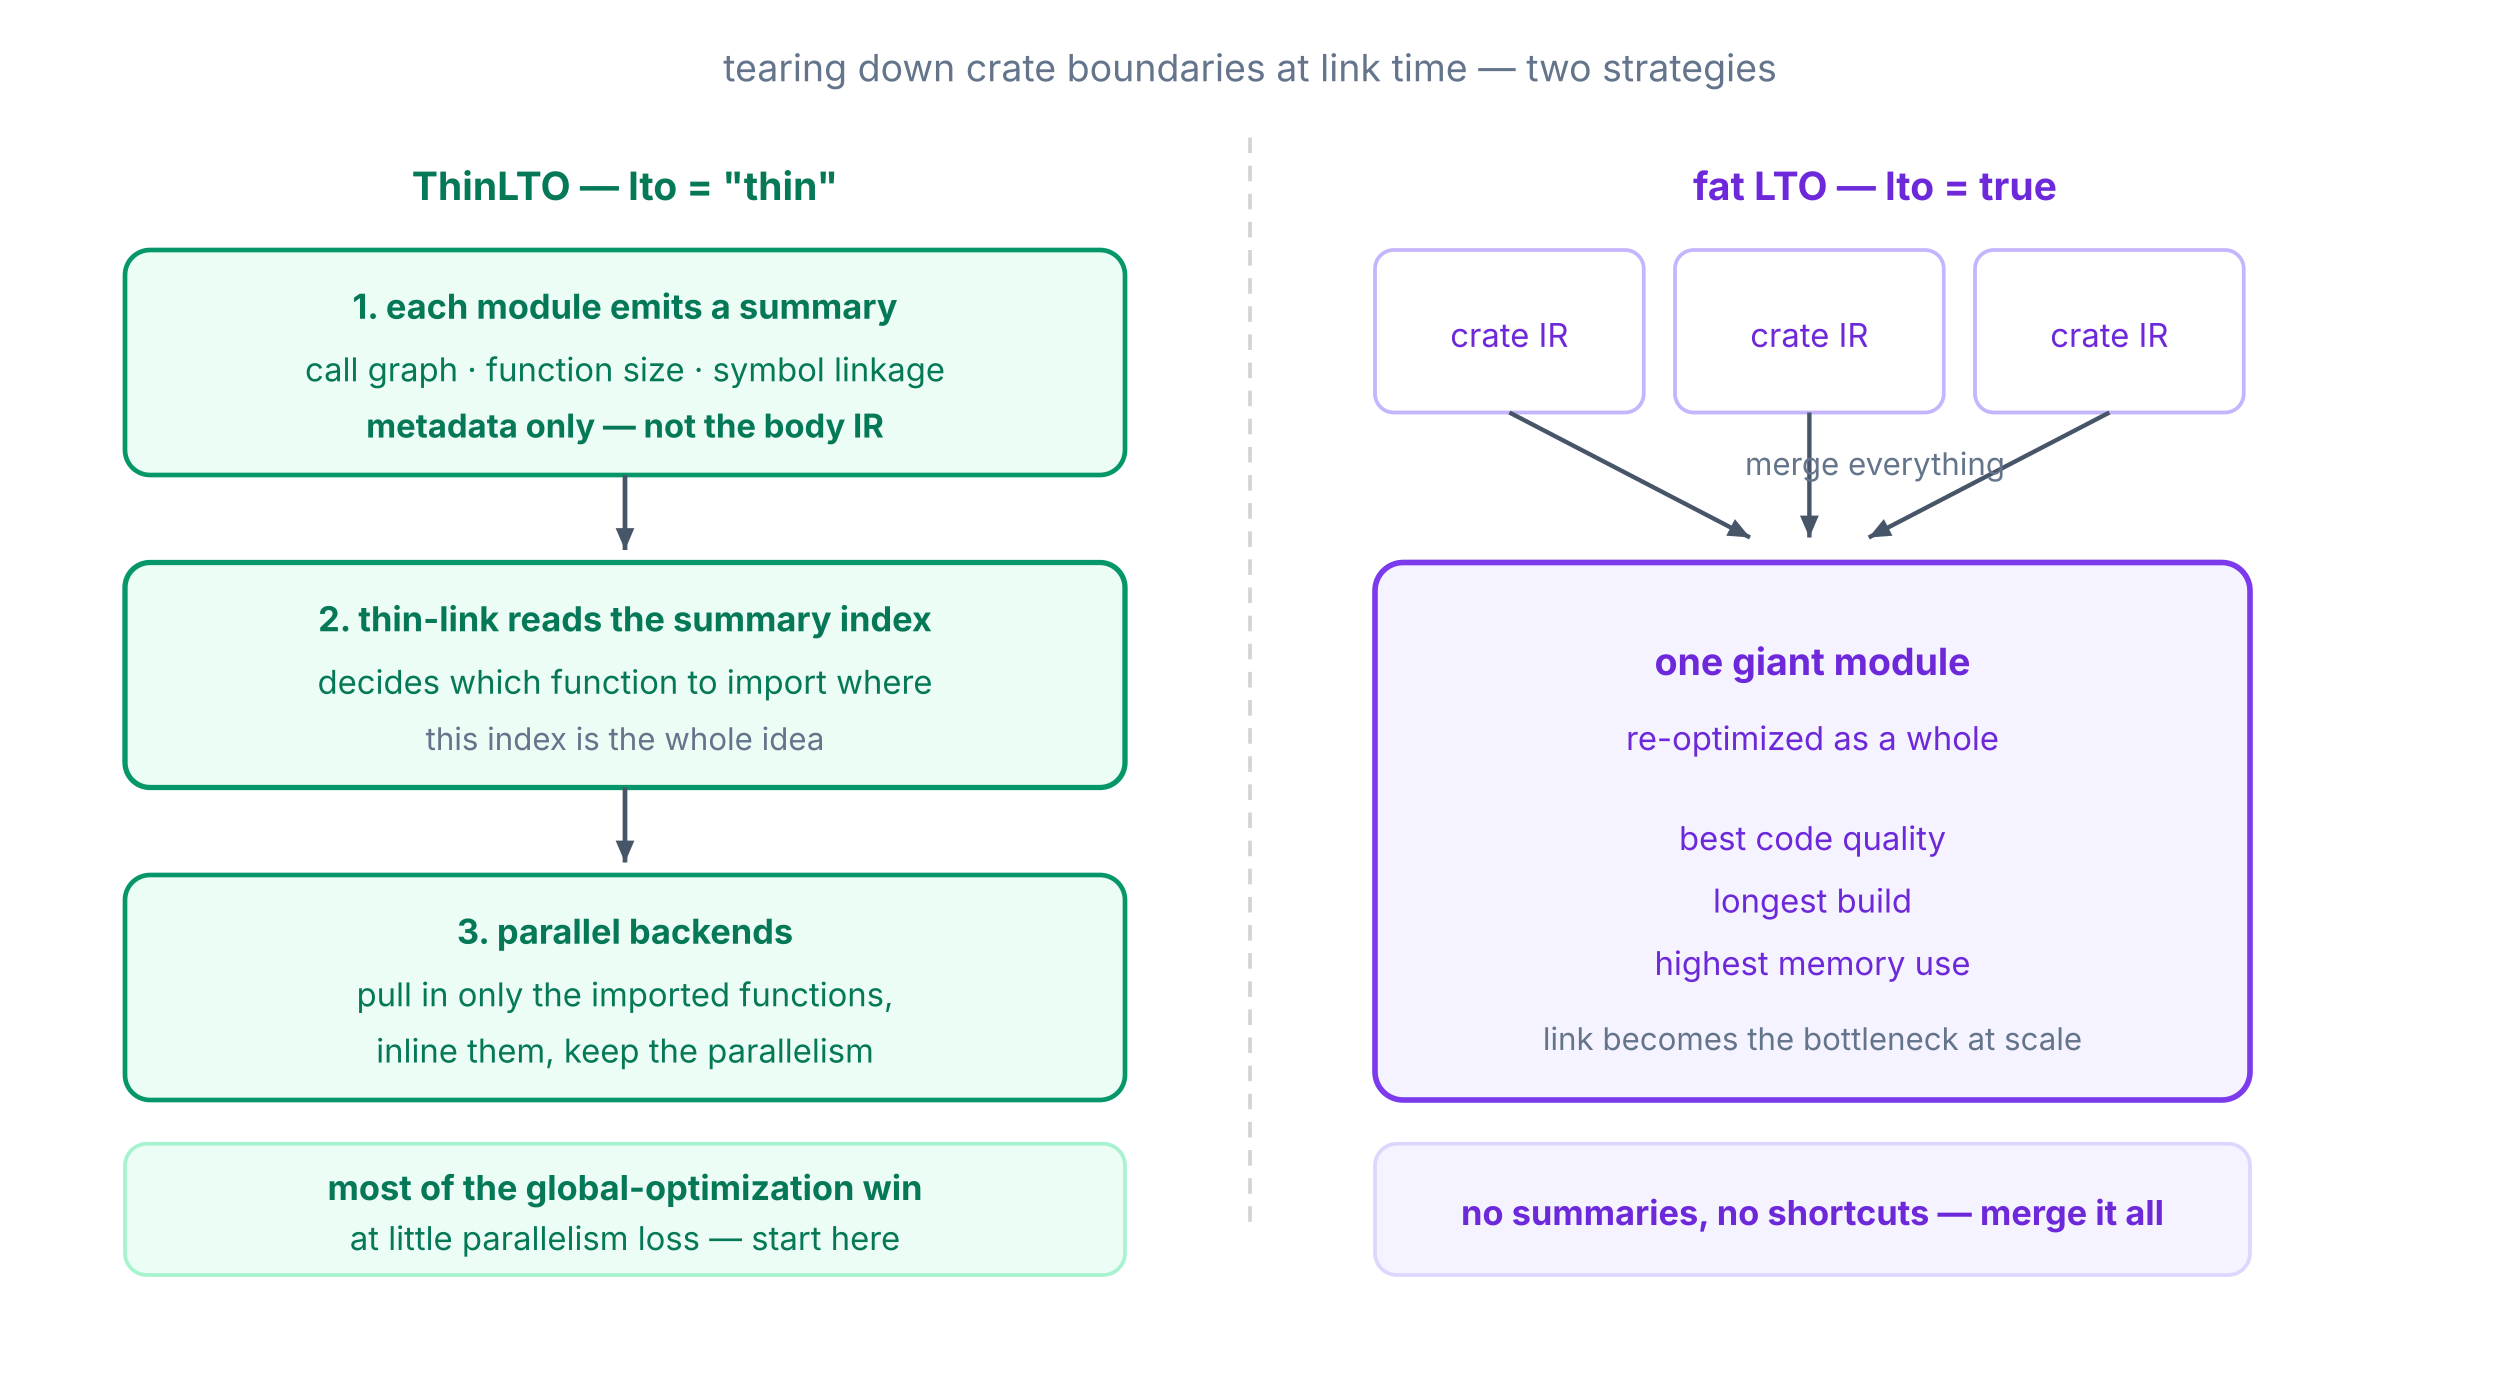
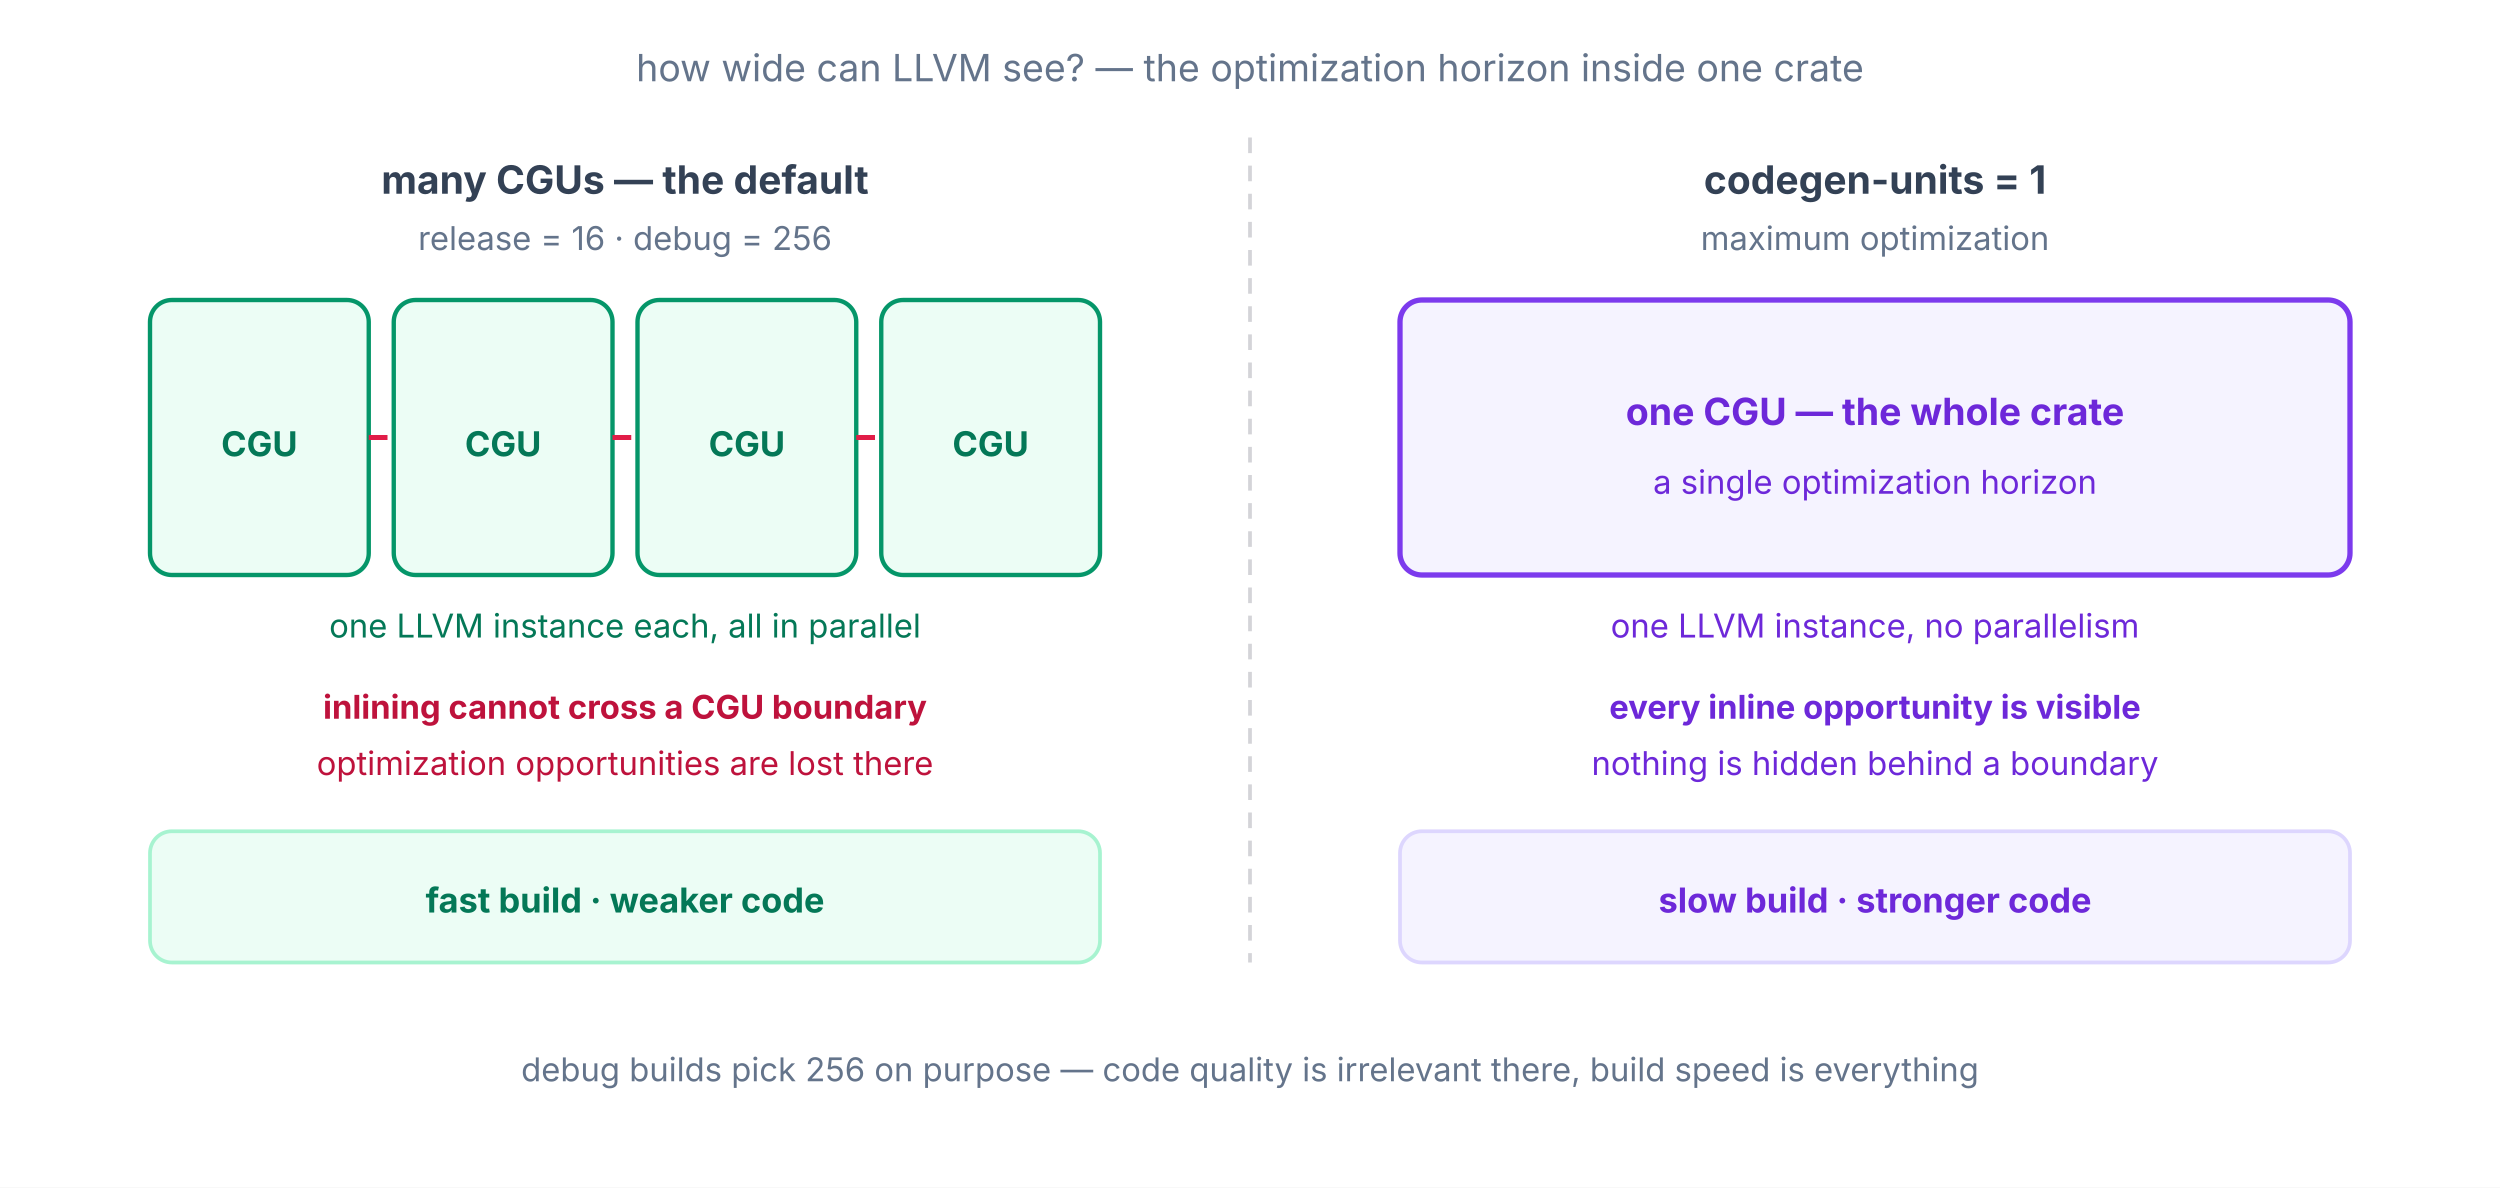
- <svg xmlns="http://www.w3.org/2000/svg" viewBox="0 0 800 440" role="img" aria-labelledby="t5 d5" font-family="Pretendard, ui-sans-serif, system-ui, -apple-system, sans-serif">
+ <svg xmlns="http://www.w3.org/2000/svg" viewBox="0 0 800 380" role="img" aria-labelledby="t4 d4" font-family="Pretendard, ui-sans-serif, system-ui, -apple-system, sans-serif">
  <defs>
-     <marker id="m5" markerWidth="10" markerHeight="10" refX="7" refY="3" orient="auto" markerUnits="userSpaceOnUse">
-       <path d="M0,0 L7,3 L0,6 Z" fill="#475569" />
+     <marker id="m4" markerWidth="10" markerHeight="10" refX="7" refY="3" orient="auto" markerUnits="userSpaceOnUse">
+       <path d="M0,0 L7,3 L0,6 Z" fill="#BE123C" />
    </marker>
  </defs>
-   <rect x="0" y="0" width="800" height="440" fill="#FFFFFF" />
-   <text x="400" y="26" text-anchor="middle" font-size="12" fill="#64748B">tearing down crate boundaries at link time — two strategies</text>
-   <line x1="400" y1="44" x2="400" y2="392" stroke="#D4D4D8" stroke-width="1.2" stroke-dasharray="5 4" />
-   <text x="200" y="64" text-anchor="middle" font-size="12.5" font-weight="700" fill="#047857">ThinLTO — lto = "thin"</text>
-   <rect x="40" y="80" width="320" height="72" rx="8" fill="#ECFDF5" stroke="#059669" stroke-width="1.5" />
-   <text x="200" y="102" text-anchor="middle" font-size="11" font-weight="700" fill="#047857">1. each module emits a summary</text>
-   <text x="200" y="122" text-anchor="middle" font-size="10.5" fill="#047857">call graph · function size · symbol linkage</text>
-   <text x="200" y="140" text-anchor="middle" font-size="10.5" font-weight="700" fill="#047857">metadata only — not the body IR</text>
-   <line x1="200" y1="152" x2="200" y2="176" stroke="#475569" stroke-width="1.5" marker-end="url(#m5)" />
-   <rect x="40" y="180" width="320" height="72" rx="8" fill="#ECFDF5" stroke="#059669" stroke-width="1.7" />
-   <text x="200" y="202" text-anchor="middle" font-size="11" font-weight="700" fill="#047857">2. thin-link reads the summary index</text>
-   <text x="200" y="222" text-anchor="middle" font-size="10.5" fill="#047857">decides which function to import where</text>
-   <text x="200" y="240" text-anchor="middle" font-size="10" fill="#64748B">this index is the whole idea</text>
-   <line x1="200" y1="252" x2="200" y2="276" stroke="#475569" stroke-width="1.5" marker-end="url(#m5)" />
-   <rect x="40" y="280" width="320" height="72" rx="8" fill="#ECFDF5" stroke="#059669" stroke-width="1.5" />
-   <text x="200" y="302" text-anchor="middle" font-size="11" font-weight="700" fill="#047857">3. parallel backends</text>
-   <text x="200" y="322" text-anchor="middle" font-size="10.5" fill="#047857">pull in only the imported functions,</text>
-   <text x="200" y="340" text-anchor="middle" font-size="10.5" fill="#047857">inline them, keep the parallelism</text>
-   <rect x="40" y="366" width="320" height="42" rx="7" fill="#ECFDF5" stroke="#A7F3D0" stroke-width="1.2" />
-   <text x="200" y="384" text-anchor="middle" font-size="11" font-weight="700" fill="#047857">most of the global-optimization win</text>
-   <text x="200" y="400" text-anchor="middle" font-size="10.5" fill="#047857">at little parallelism loss — start here</text>
-   <text x="600" y="64" text-anchor="middle" font-size="12.5" font-weight="700" fill="#6D28D9">fat LTO — lto = true</text>
-   <rect x="440" y="80" width="86" height="52" rx="6" fill="#FFFFFF" stroke="#C4B5FD" stroke-width="1.2" />
-   <text x="483" y="111" text-anchor="middle" font-size="10.5" fill="#6D28D9">crate IR</text>
-   <rect x="536" y="80" width="86" height="52" rx="6" fill="#FFFFFF" stroke="#C4B5FD" stroke-width="1.2" />
-   <text x="579" y="111" text-anchor="middle" font-size="10.5" fill="#6D28D9">crate IR</text>
-   <rect x="632" y="80" width="86" height="52" rx="6" fill="#FFFFFF" stroke="#C4B5FD" stroke-width="1.2" />
-   <text x="675" y="111" text-anchor="middle" font-size="10.5" fill="#6D28D9">crate IR</text>
-   <line x1="483" y1="132" x2="560" y2="172" stroke="#475569" stroke-width="1.4" marker-end="url(#m5)" />
-   <line x1="579" y1="132" x2="579" y2="172" stroke="#475569" stroke-width="1.4" marker-end="url(#m5)" />
-   <line x1="675" y1="132" x2="598" y2="172" stroke="#475569" stroke-width="1.4" marker-end="url(#m5)" />
-   <text x="600" y="152" text-anchor="middle" font-size="10" fill="#64748B">merge everything</text>
-   <rect x="440" y="180" width="280" height="172" rx="9" fill="#F5F3FF" stroke="#7C3AED" stroke-width="1.8" />
-   <text x="580" y="216" text-anchor="middle" font-size="12" font-weight="700" fill="#6D28D9">one giant module</text>
-   <text x="580" y="240" text-anchor="middle" font-size="10.5" fill="#6D28D9">re-optimized as a whole</text>
-   <text x="580" y="272" text-anchor="middle" font-size="10.5" fill="#6D28D9">best code quality</text>
-   <text x="580" y="292" text-anchor="middle" font-size="10.5" fill="#6D28D9">longest build</text>
-   <text x="580" y="312" text-anchor="middle" font-size="10.5" fill="#6D28D9">highest memory use</text>
-   <text x="580" y="336" text-anchor="middle" font-size="10" fill="#64748B">link becomes the bottleneck at scale</text>
-   <rect x="440" y="366" width="280" height="42" rx="7" fill="#F5F3FF" stroke="#DDD6FE" stroke-width="1.2" />
-   <text x="580" y="392" text-anchor="middle" font-size="11" font-weight="700" fill="#6D28D9">no summaries, no shortcuts — merge it all</text>
+   <rect x="0" y="0" width="800" height="380" fill="#FFFFFF" />
+   <text x="400" y="26" text-anchor="middle" font-size="12" fill="#64748B">how wide can LLVM see? — the optimization horizon inside one crate</text>
+   <line x1="400" y1="44" x2="400" y2="308" stroke="#D4D4D8" stroke-width="1.2" stroke-dasharray="5 4" />
+   <text x="200" y="62" text-anchor="middle" font-size="12.5" font-weight="700" fill="#334155">many CGUs — the default</text>
+   <text x="200" y="80" text-anchor="middle" font-size="10.5" fill="#64748B">release = 16 · debug = 256</text>
+   <rect x="48" y="96" width="70" height="88" rx="7" fill="#ECFDF5" stroke="#059669" stroke-width="1.4" />
+   <text x="83" y="146" text-anchor="middle" font-size="11" font-weight="700" fill="#047857">CGU</text>
+   <rect x="126" y="96" width="70" height="88" rx="7" fill="#ECFDF5" stroke="#059669" stroke-width="1.4" />
+   <text x="161" y="146" text-anchor="middle" font-size="11" font-weight="700" fill="#047857">CGU</text>
+   <rect x="204" y="96" width="70" height="88" rx="7" fill="#ECFDF5" stroke="#059669" stroke-width="1.4" />
+   <text x="239" y="146" text-anchor="middle" font-size="11" font-weight="700" fill="#047857">CGU</text>
+   <rect x="282" y="96" width="70" height="88" rx="7" fill="#ECFDF5" stroke="#059669" stroke-width="1.4" />
+   <text x="317" y="146" text-anchor="middle" font-size="11" font-weight="700" fill="#047857">CGU</text>
+   <text x="200" y="204" text-anchor="middle" font-size="10.5" fill="#047857">one LLVM instance each, all in parallel</text>
+   <line x1="118" y1="140" x2="124" y2="140" stroke="#E11D48" stroke-width="1.6" />
+   <line x1="196" y1="140" x2="202" y2="140" stroke="#E11D48" stroke-width="1.6" />
+   <line x1="274" y1="140" x2="280" y2="140" stroke="#E11D48" stroke-width="1.6" />
+   <text x="200" y="230" text-anchor="middle" font-size="10.5" font-weight="700" fill="#BE123C">inlining cannot cross a CGU boundary</text>
+   <text x="200" y="248" text-anchor="middle" font-size="10.5" fill="#BE123C">optimization opportunities are lost there</text>
+   <rect x="48" y="266" width="304" height="42" rx="7" fill="#ECFDF5" stroke="#A7F3D0" stroke-width="1.2" />
+   <text x="200" y="292" text-anchor="middle" font-size="11" font-weight="700" fill="#047857">fast build · weaker code</text>
+   <text x="600" y="62" text-anchor="middle" font-size="12.5" font-weight="700" fill="#334155">codegen-units = 1</text>
+   <text x="600" y="80" text-anchor="middle" font-size="10.5" fill="#64748B">maximum optimization</text>
+   <rect x="448" y="96" width="304" height="88" rx="7" fill="#F5F3FF" stroke="#7C3AED" stroke-width="1.7" />
+   <text x="600" y="136" text-anchor="middle" font-size="12" font-weight="700" fill="#6D28D9">one CGU — the whole crate</text>
+   <text x="600" y="158" text-anchor="middle" font-size="10.5" fill="#6D28D9">a single optimization horizon</text>
+   <text x="600" y="204" text-anchor="middle" font-size="10.5" fill="#6D28D9">one LLVM instance, no parallelism</text>
+   <text x="600" y="230" text-anchor="middle" font-size="10.5" font-weight="700" fill="#6D28D9">every inline opportunity is visible</text>
+   <text x="600" y="248" text-anchor="middle" font-size="10.5" fill="#6D28D9">nothing is hidden behind a boundary</text>
+   <rect x="448" y="266" width="304" height="42" rx="7" fill="#F5F3FF" stroke="#DDD6FE" stroke-width="1.2" />
+   <text x="600" y="292" text-anchor="middle" font-size="11" font-weight="700" fill="#6D28D9">slow build · stronger code</text>
+   <text x="400" y="346" text-anchor="middle" font-size="10.5" fill="#64748B">debug builds pick 256 on purpose — code quality is irrelevant there, build speed is everything</text>
</svg>
